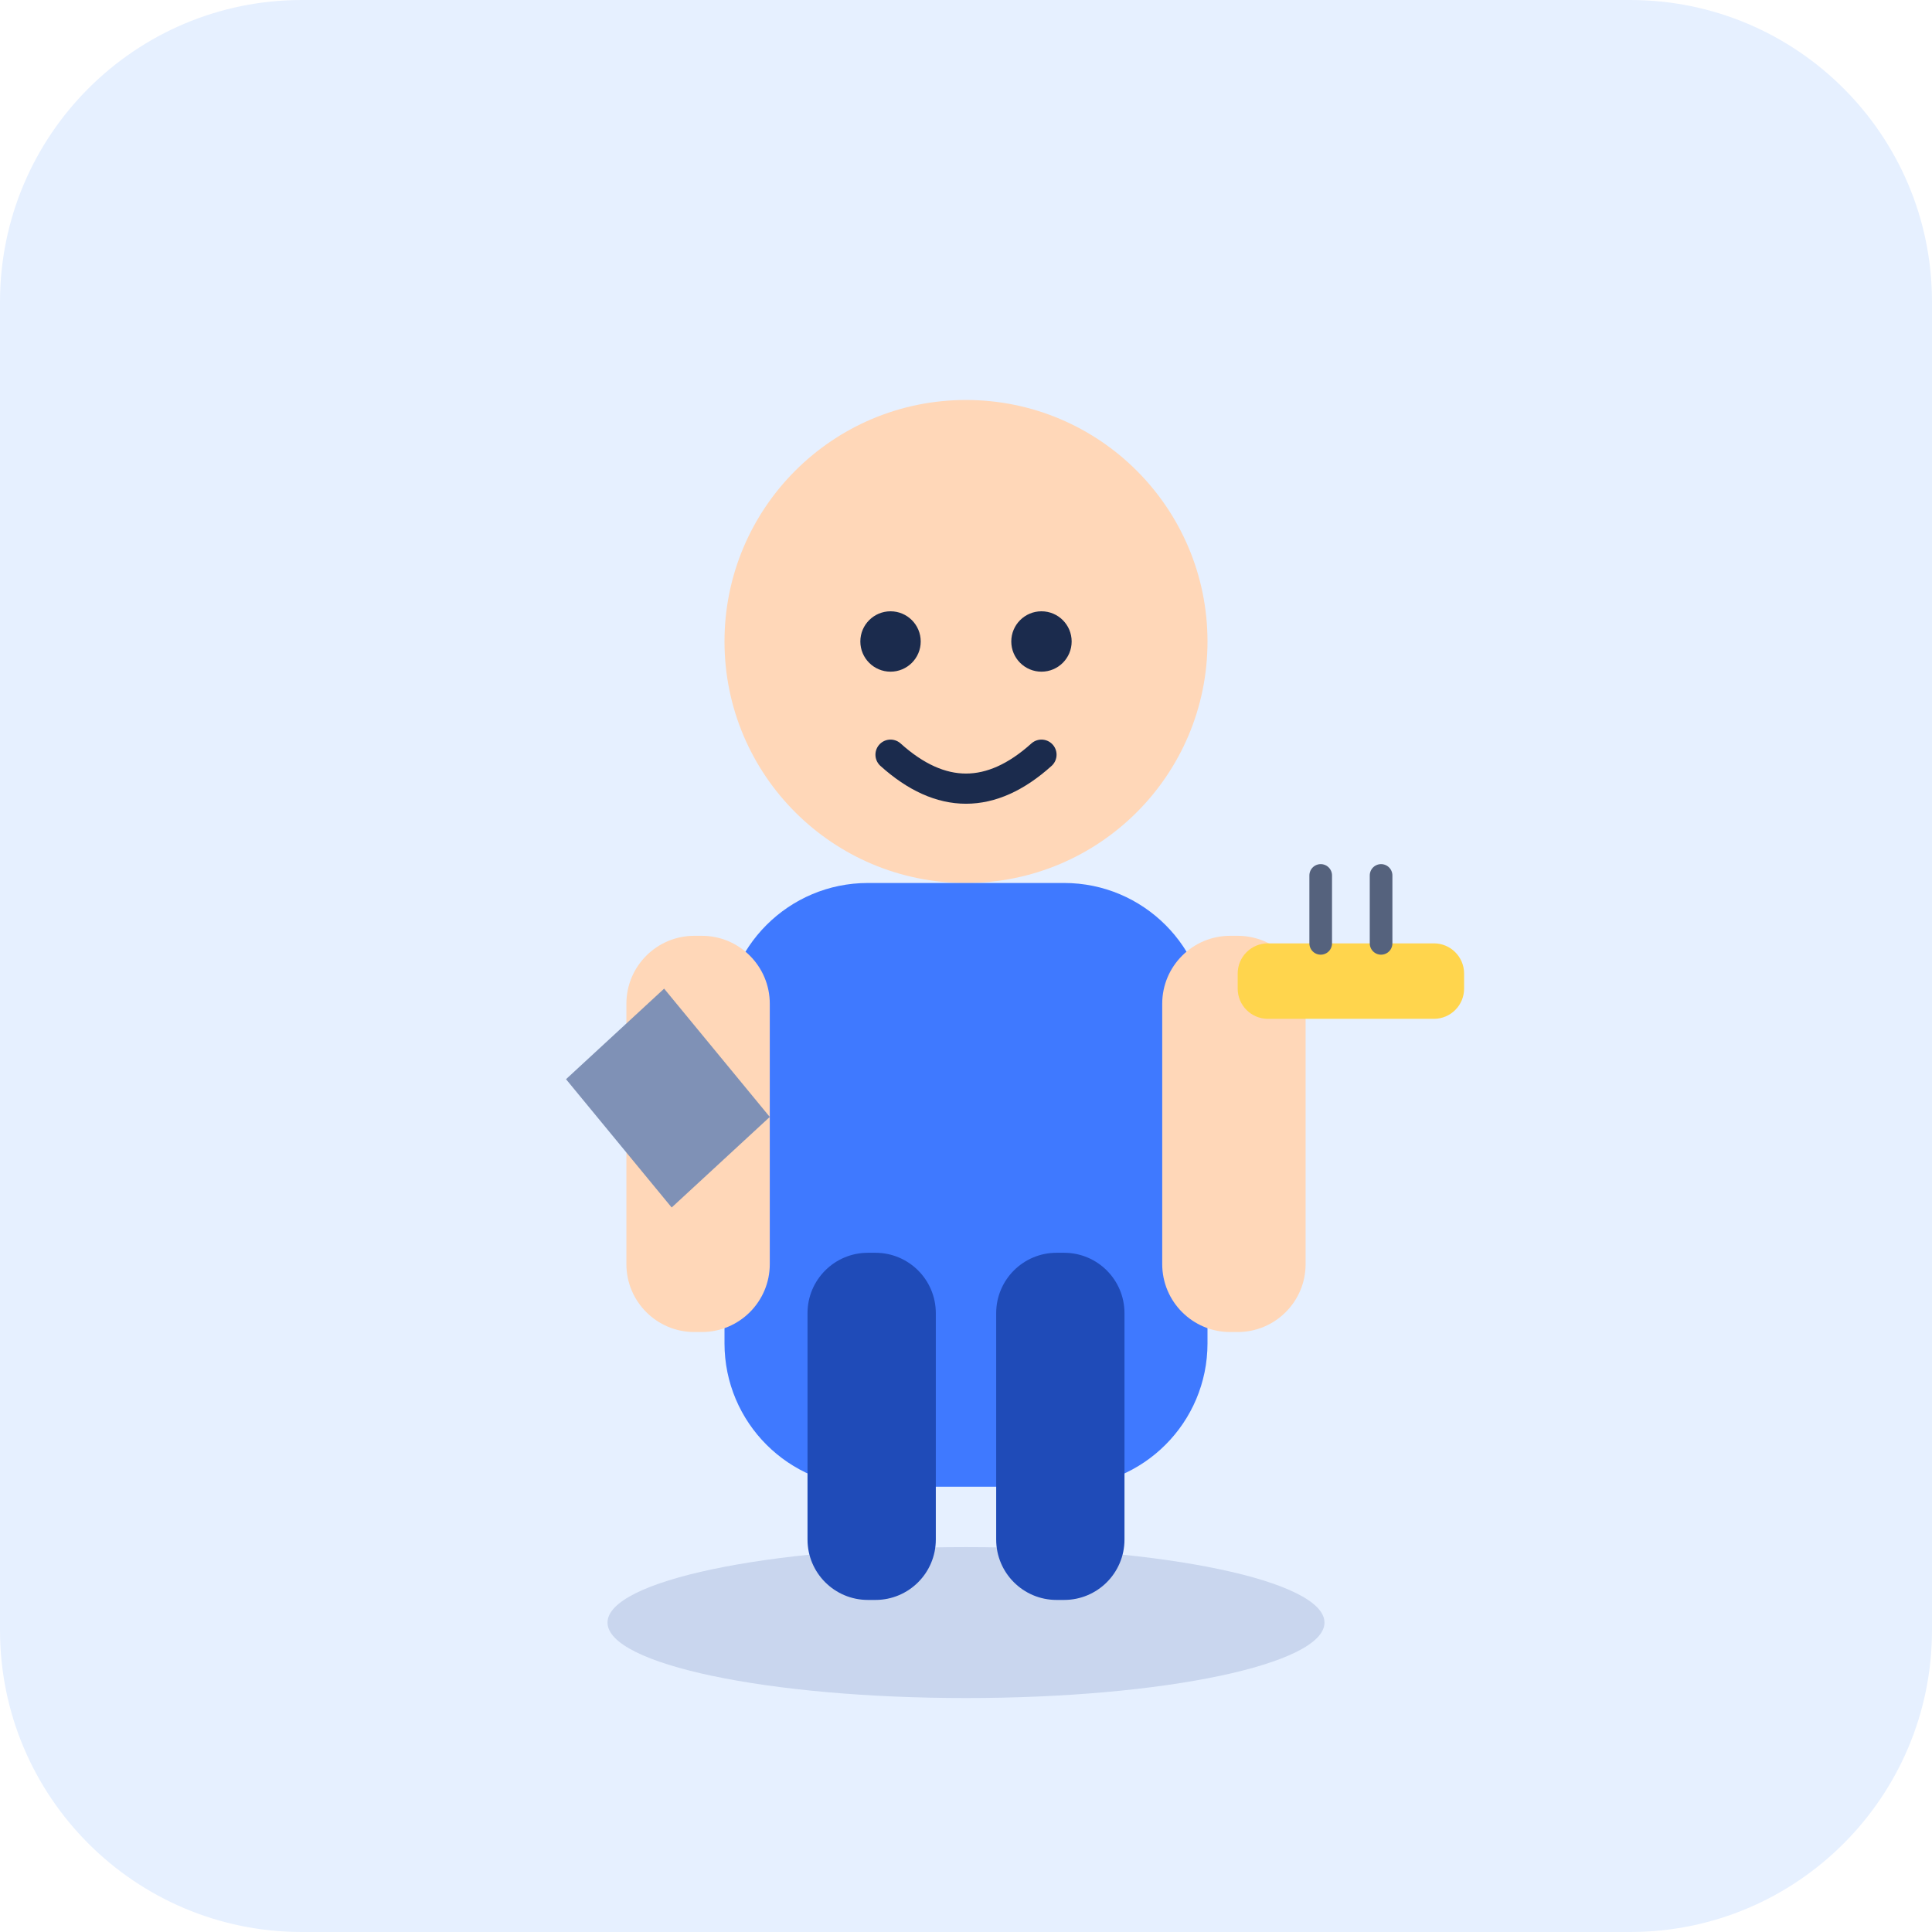
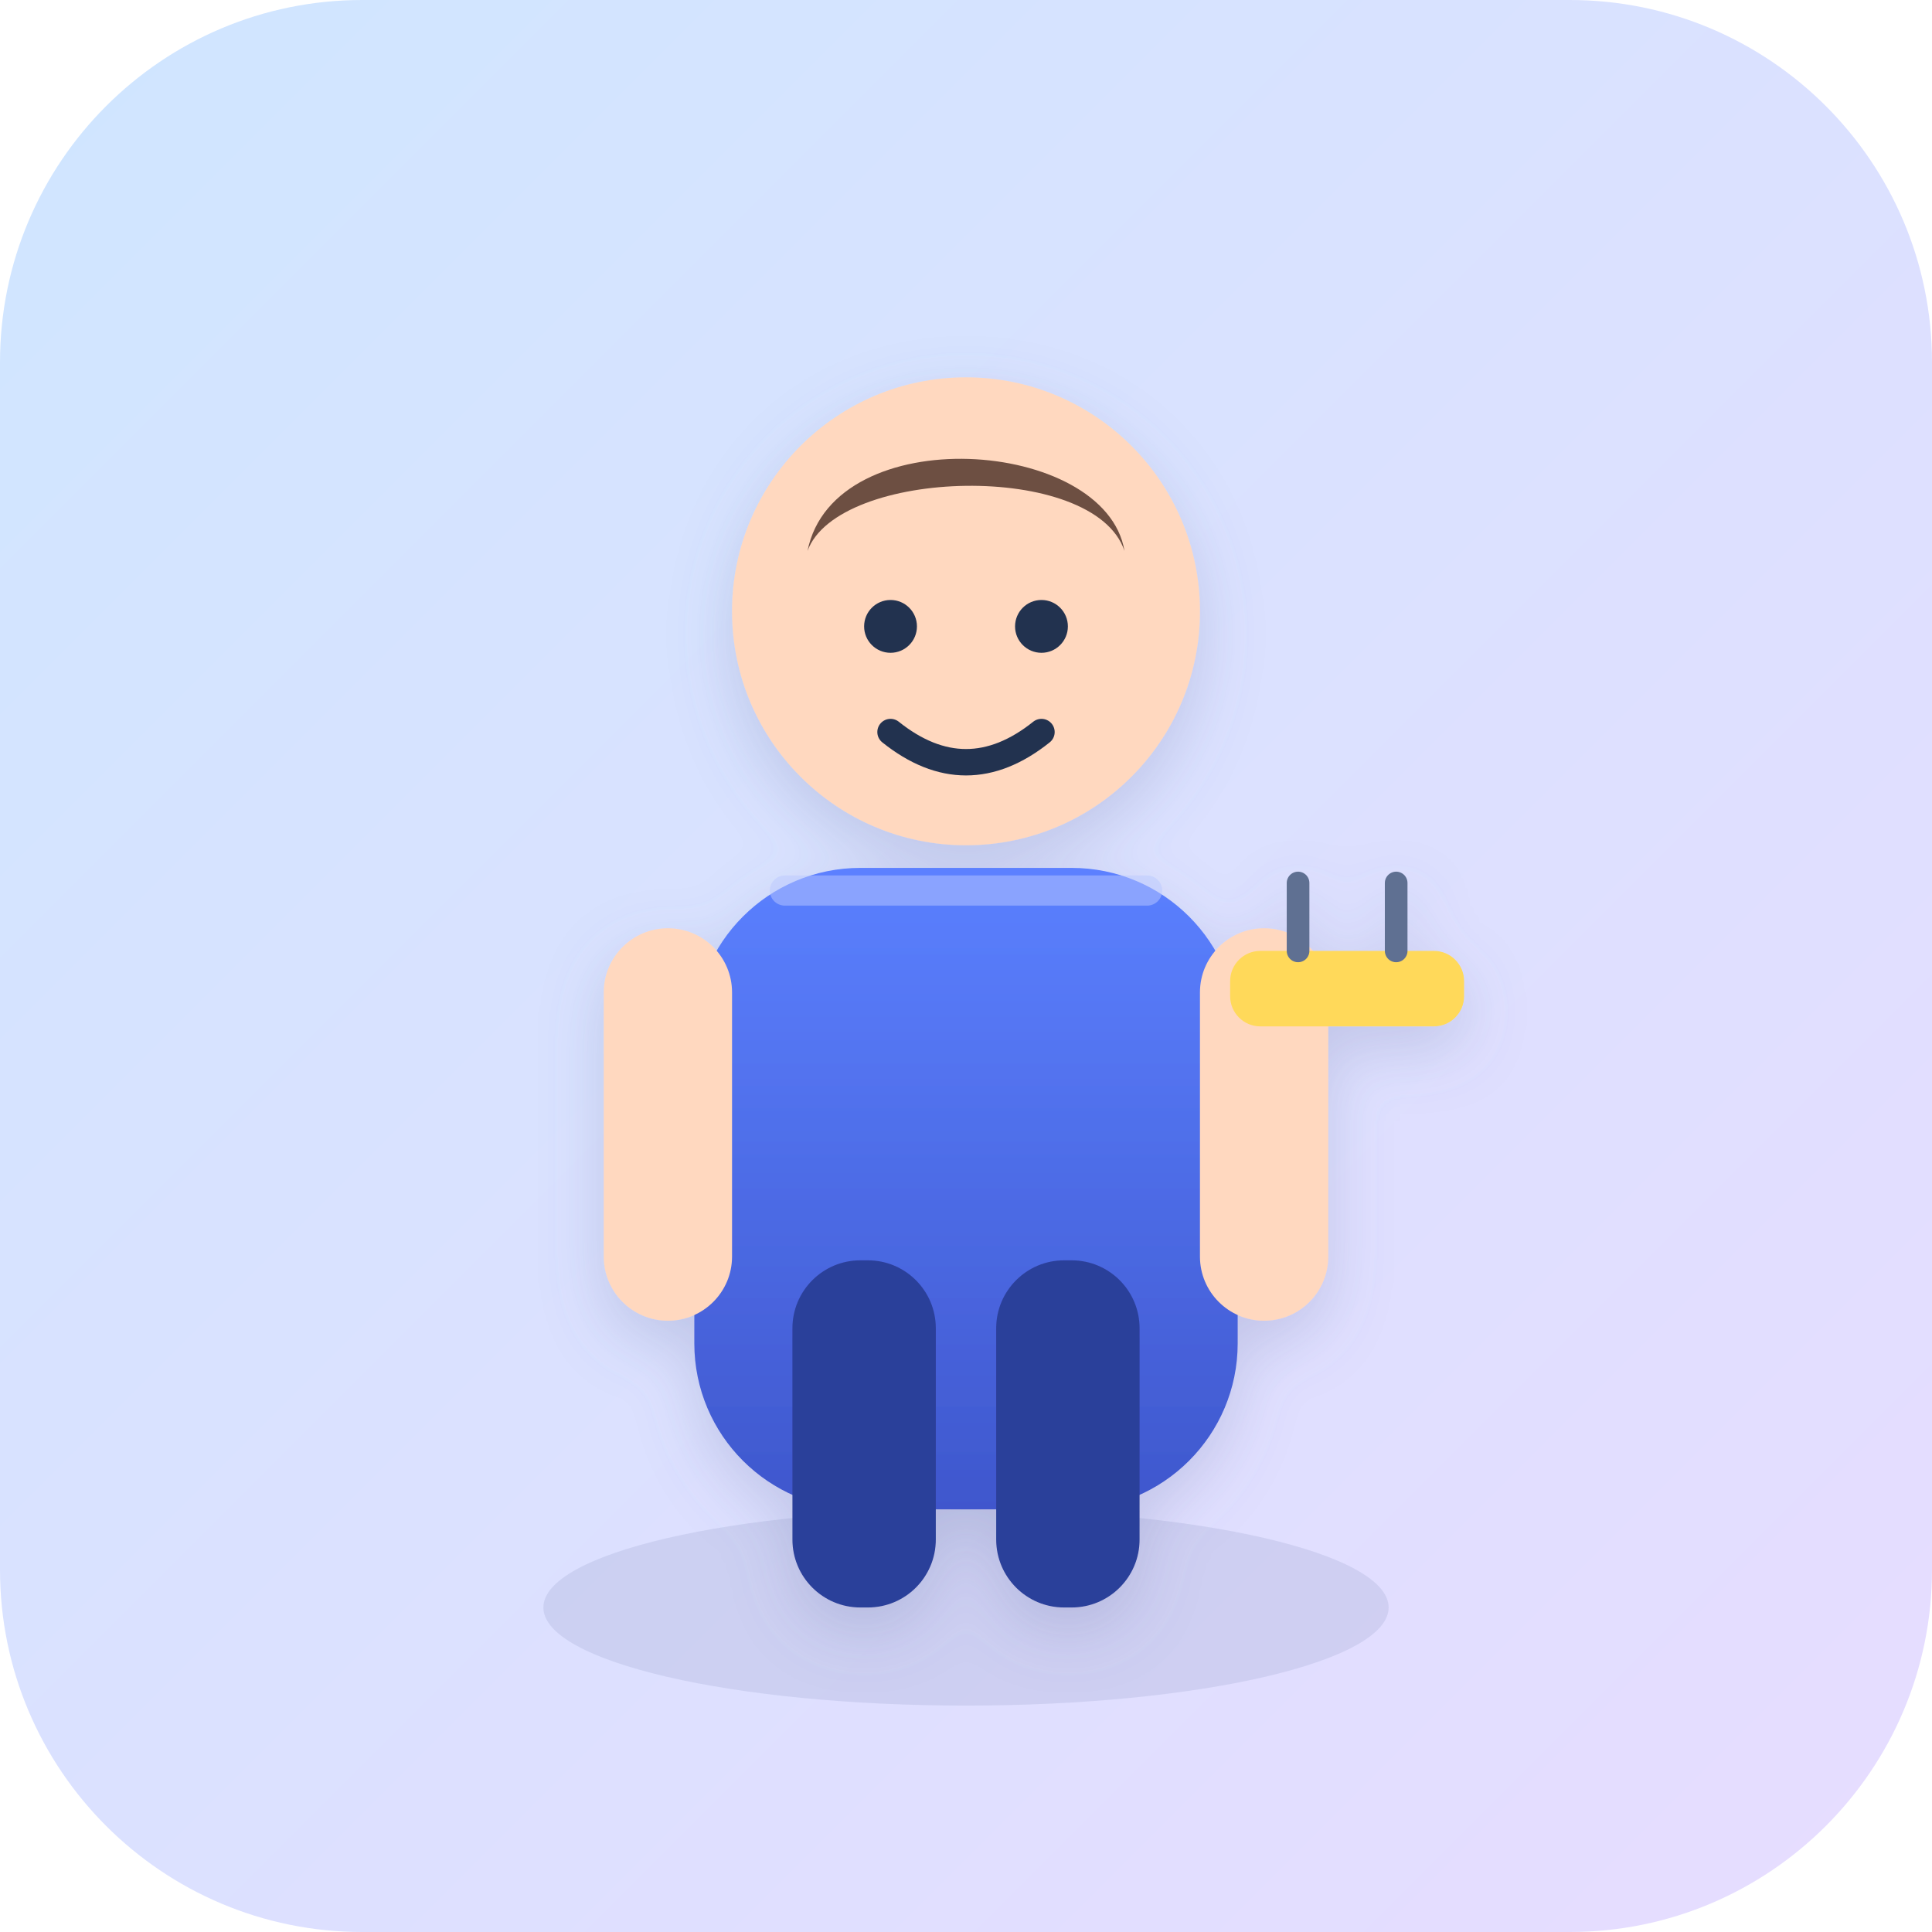
<svg xmlns="http://www.w3.org/2000/svg" viewBox="0 0 512 512">
-   <rect width="512" height="512" rx="80" fill="#E6F0FF" />
-   <ellipse cx="256" cy="430" rx="95" ry="20" fill="#c9d6ee" />
-   <circle cx="256" cy="170" r="64" fill="#ffd7b8" />
-   <rect x="192" y="234" width="128" height="160" rx="38" fill="#3f79ff" />
-   <rect x="166" y="248" width="38" height="105" rx="18" fill="#ffd7b8" />
-   <rect x="308" y="248" width="38" height="105" rx="18" fill="#ffd7b8" />
-   <rect x="214" y="332" width="34" height="92" rx="16" fill="#1f4bb8" />
-   <rect x="264" y="332" width="34" height="92" rx="16" fill="#1f4bb8" />
-   <rect x="328" y="250" width="60" height="20" rx="8" fill="#ffd54d" />
-   <path d="M366 250v-18M350 250v-18" stroke="#55627d" stroke-width="6" stroke-linecap="round" />
-   <path d="M150 286l26-24 28 34-26 24z" fill="#7f91b6" />
-   <circle cx="236" cy="170" r="8" fill="#1b2b4d" />
-   <circle cx="276" cy="170" r="8" fill="#1b2b4d" />
-   <path d="M236 200q20 18 40 0" stroke="#1b2b4d" stroke-width="8" fill="none" stroke-linecap="round" />
+   <defs>
+     <linearGradient id="bg" x1="0" y1="0" x2="1" y2="1">
+       <stop offset="0%" stop-color="#cfe6ff" />
+       <stop offset="100%" stop-color="#e7dcff" />
+     </linearGradient>
+     <linearGradient id="shirt" x1="0" y1="0" x2="0" y2="1">
+       <stop offset="0%" stop-color="#5b80ff" />
+       <stop offset="100%" stop-color="#3f57cd" />
+     </linearGradient>
+     <filter id="soft" x="-20%" y="-20%" width="140%" height="140%">
+       <feDropShadow dx="0" dy="6" stdDeviation="8" flood-color="#6f7aa8" flood-opacity=".25" />
+     </filter>
+   </defs>
+   <rect width="512" height="512" rx="96" fill="url(#bg)" />
+   <ellipse cx="256" cy="426" rx="112" ry="26" fill="#9aa4ce" opacity=".26" />
+   <g filter="url(#soft)">
+     <circle cx="256" cy="162" r="62" fill="#ffd8bf" />
+     <path d="M214 146c8-22 76-24 84 0-5-30-77-35-84 0z" fill="#6d4f43" />
+     <rect x="184" y="230" width="144" height="170" rx="44" fill="url(#shirt)" />
+     <rect x="160" y="246" width="34" height="104" rx="17" fill="#ffd8bf" />
+     <rect x="318" y="246" width="34" height="104" rx="17" fill="#ffd8bf" />
+     <rect x="210" y="334" width="38" height="92" rx="18" fill="#2c3f9a" />
+     <rect x="264" y="334" width="38" height="92" rx="18" fill="#2c3f9a" />
+     <circle cx="236" cy="166" r="7" fill="#24324f" />
+     <circle cx="276" cy="166" r="7" fill="#24324f" />
+     <path d="M236 194q20 16 40 0" stroke="#24324f" stroke-width="7" fill="none" stroke-linecap="round" />
+     <path d="M208 236h96" stroke="#b9c7ff" stroke-width="8" stroke-linecap="round" opacity=".5" />
+     <rect x="326" y="252" width="62" height="20" rx="8" fill="#ffd95a" />
+     <path d="M344 252v-18M370 252v-18" stroke="#5f6f92" stroke-width="6" stroke-linecap="round" />
+   </g>
</svg>
